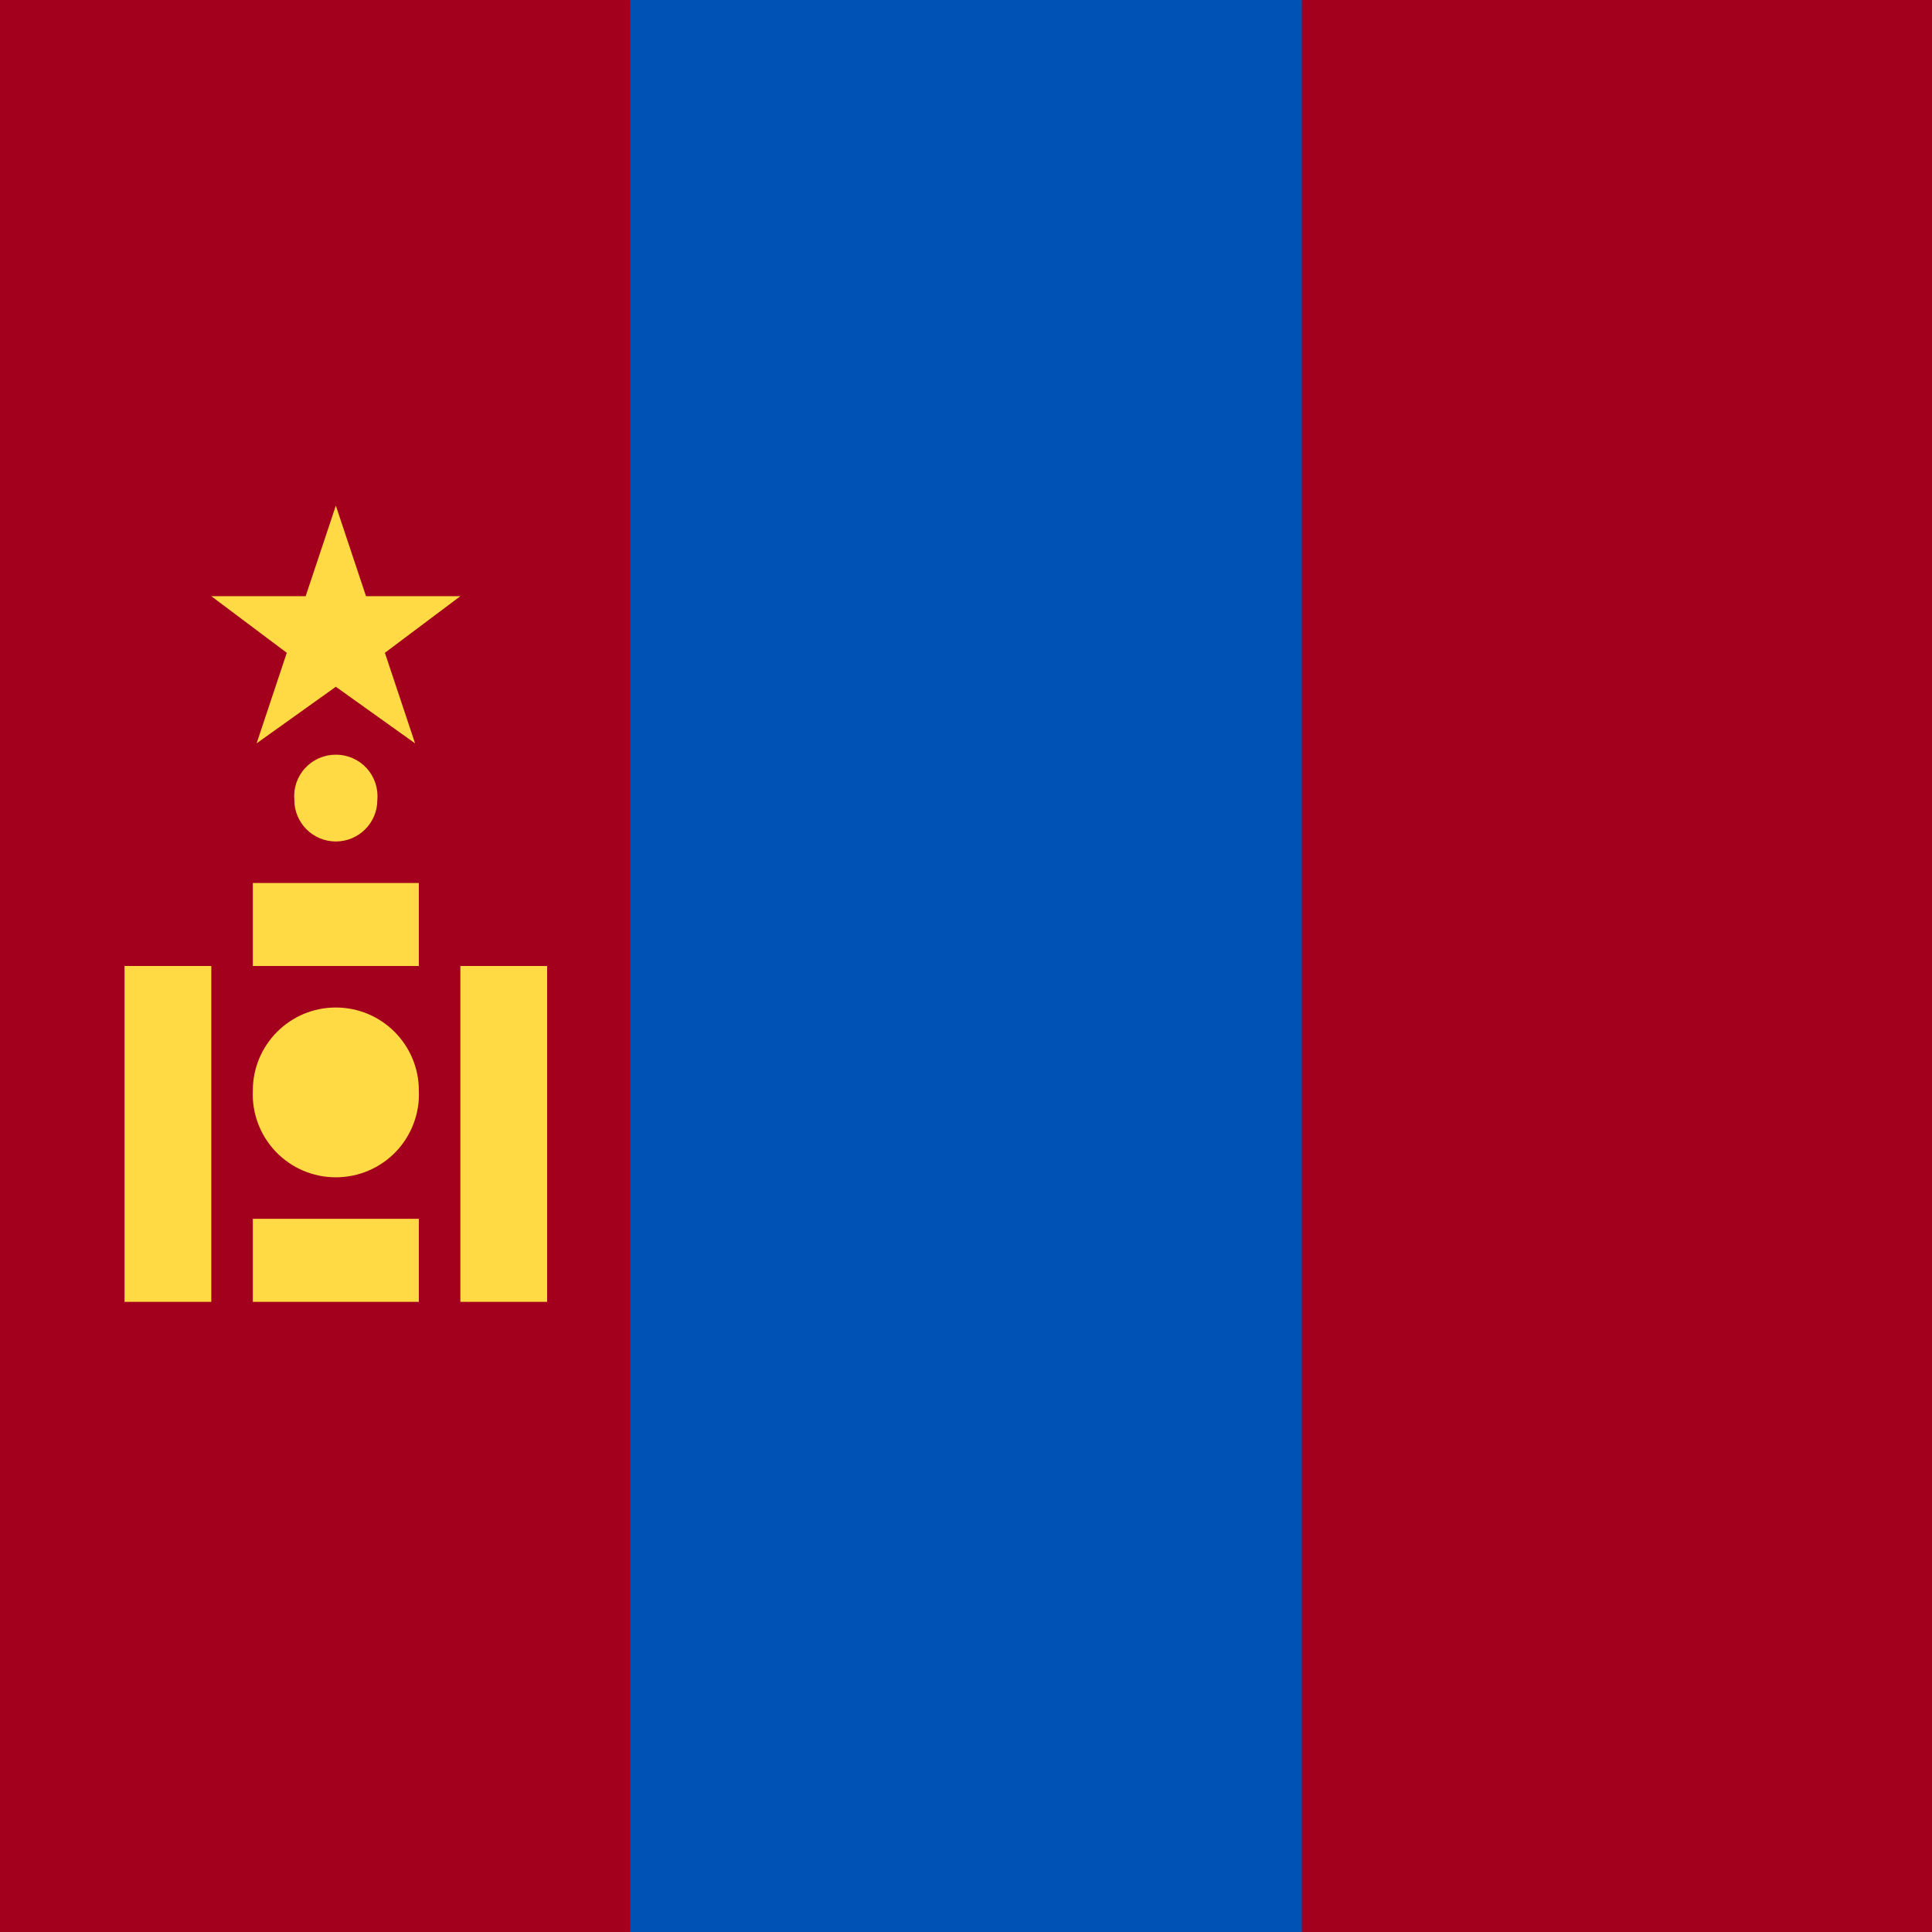
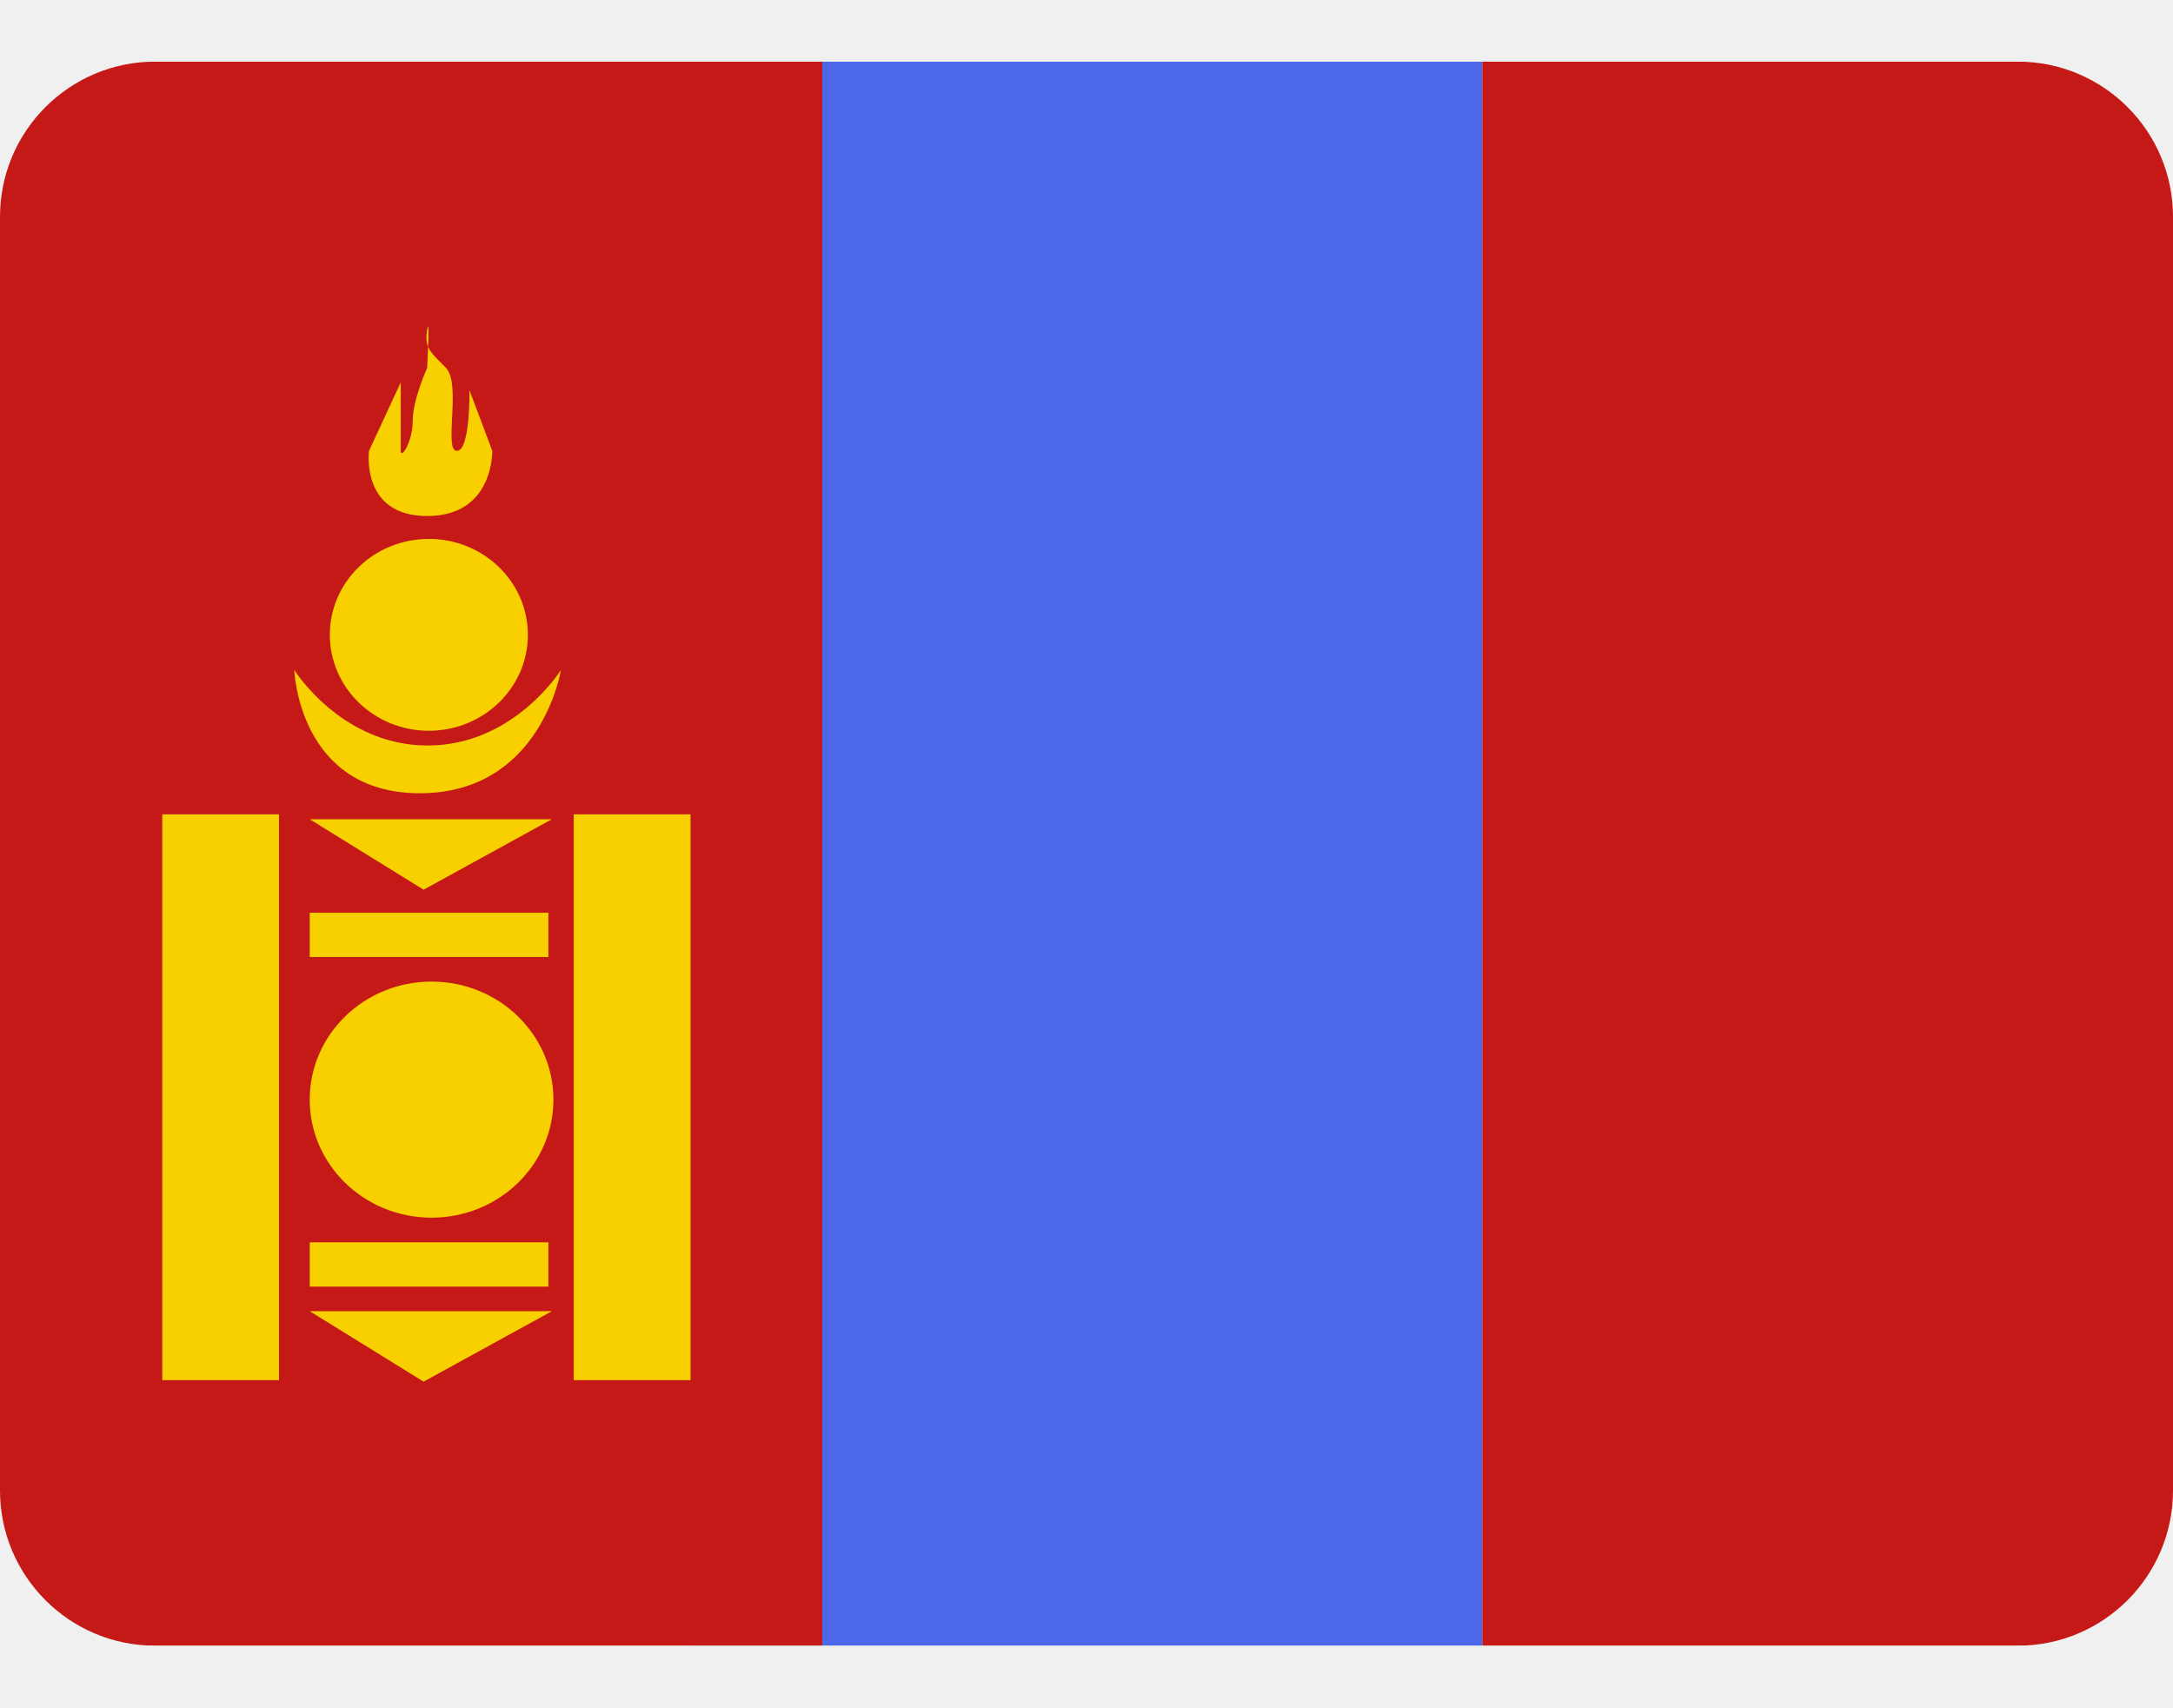
- <svg xmlns="http://www.w3.org/2000/svg" width="512" height="512" viewBox="0 0 512 512">
-   <g>
-     <path fill="#a2001d" d="M0 0h167l89 32 89-32h167v512H345l-89-32-89 32H0Z" />
-     <path fill="#0052b4" d="M167 0h178v512H167z" />
-     <path fill="#ffda44" d="m89 134-8 24H56l20 15-8 24 21-15 21 15-8-24 20-15H97zm0 66a11 11 0 0 0-11 12 11 11 0 0 0 11 11 11 11 0 0 0 11-11 11 11 0 0 0-11-12m-22 34v22h44v-22zm-34 22v89h23v-89zm89 0v89h23v-89zm-33 11a22 22 0 0 0-22 22 22 22 0 0 0 22 23 22 22 0 0 0 22-23 22 22 0 0 0-22-22m-22 56v22h44v-22z" />
+ <svg xmlns="http://www.w3.org/2000/svg" width="28" height="22" viewBox="0 0 28 22" fill="none">
+   <mask id="mask0_453_20429" style="mask-type:luminance" maskUnits="userSpaceOnUse" x="0" y="0" width="28" height="22">
+     <rect y="0.794" width="28" height="20.411" rx="2" fill="white" />
+   </mask>
+   <g mask="url(#mask0_453_20429)">
+     <path fill-rule="evenodd" clip-rule="evenodd" d="M8.896 0.794H19.101V21.206H8.896V0.794Z" fill="#4C67E8" />
+     <path fill-rule="evenodd" clip-rule="evenodd" d="M19.101 0.794H28V21.206H19.101V0.794Z" fill="#C51918" />
+     <path fill-rule="evenodd" clip-rule="evenodd" d="M0 0.794H10.596V21.206H0V0.794Z" fill="#C51918" />
+     <path fill-rule="evenodd" clip-rule="evenodd" d="M5.504 6.649C4.642 6.649 4.755 5.809 4.755 5.809L5.164 4.927V5.282V5.809C5.164 5.923 5.318 5.696 5.318 5.423C5.318 5.149 5.504 4.74 5.504 4.74C5.504 4.74 5.511 4.603 5.516 4.468C5.546 4.538 5.605 4.598 5.696 4.689C5.711 4.705 5.728 4.722 5.746 4.74C5.852 4.849 5.838 5.138 5.825 5.388C5.814 5.615 5.804 5.809 5.887 5.809C6.062 5.809 6.049 5.028 6.049 5.028L6.343 5.809C6.343 5.809 6.366 6.649 5.504 6.649ZM5.504 4.251C5.526 4.123 5.523 4.294 5.516 4.468C5.492 4.41 5.488 4.346 5.504 4.251ZM6.802 8.18C6.802 8.862 6.23 9.416 5.526 9.416C4.821 9.416 4.25 8.862 4.25 8.18C4.25 7.497 4.821 6.944 5.526 6.944C6.23 6.944 6.802 7.497 6.802 8.18ZM3.595 10.493H2.091V17.783H3.595V10.493ZM8.898 10.493H7.393V17.783H8.898V10.493ZM3.991 10.556L5.458 11.464L7.111 10.556H3.991ZM5.458 17.803L3.991 16.895H7.111L5.458 17.803ZM3.991 11.761H7.066V12.331H3.991V11.761ZM7.066 16.008H3.991V16.578H7.066V16.008ZM5.561 15.69C6.428 15.69 7.131 15.009 7.131 14.169C7.131 13.329 6.428 12.648 5.561 12.648C4.694 12.648 3.991 13.329 3.991 14.169C3.991 15.009 4.694 15.69 5.561 15.69ZM3.792 8.633C3.792 8.633 3.845 10.221 5.41 10.221C6.975 10.221 7.228 8.633 7.228 8.633C7.228 8.633 6.622 9.606 5.51 9.606C4.398 9.606 3.792 8.633 3.792 8.633Z" fill="#F8D000" />
  </g>
</svg>
